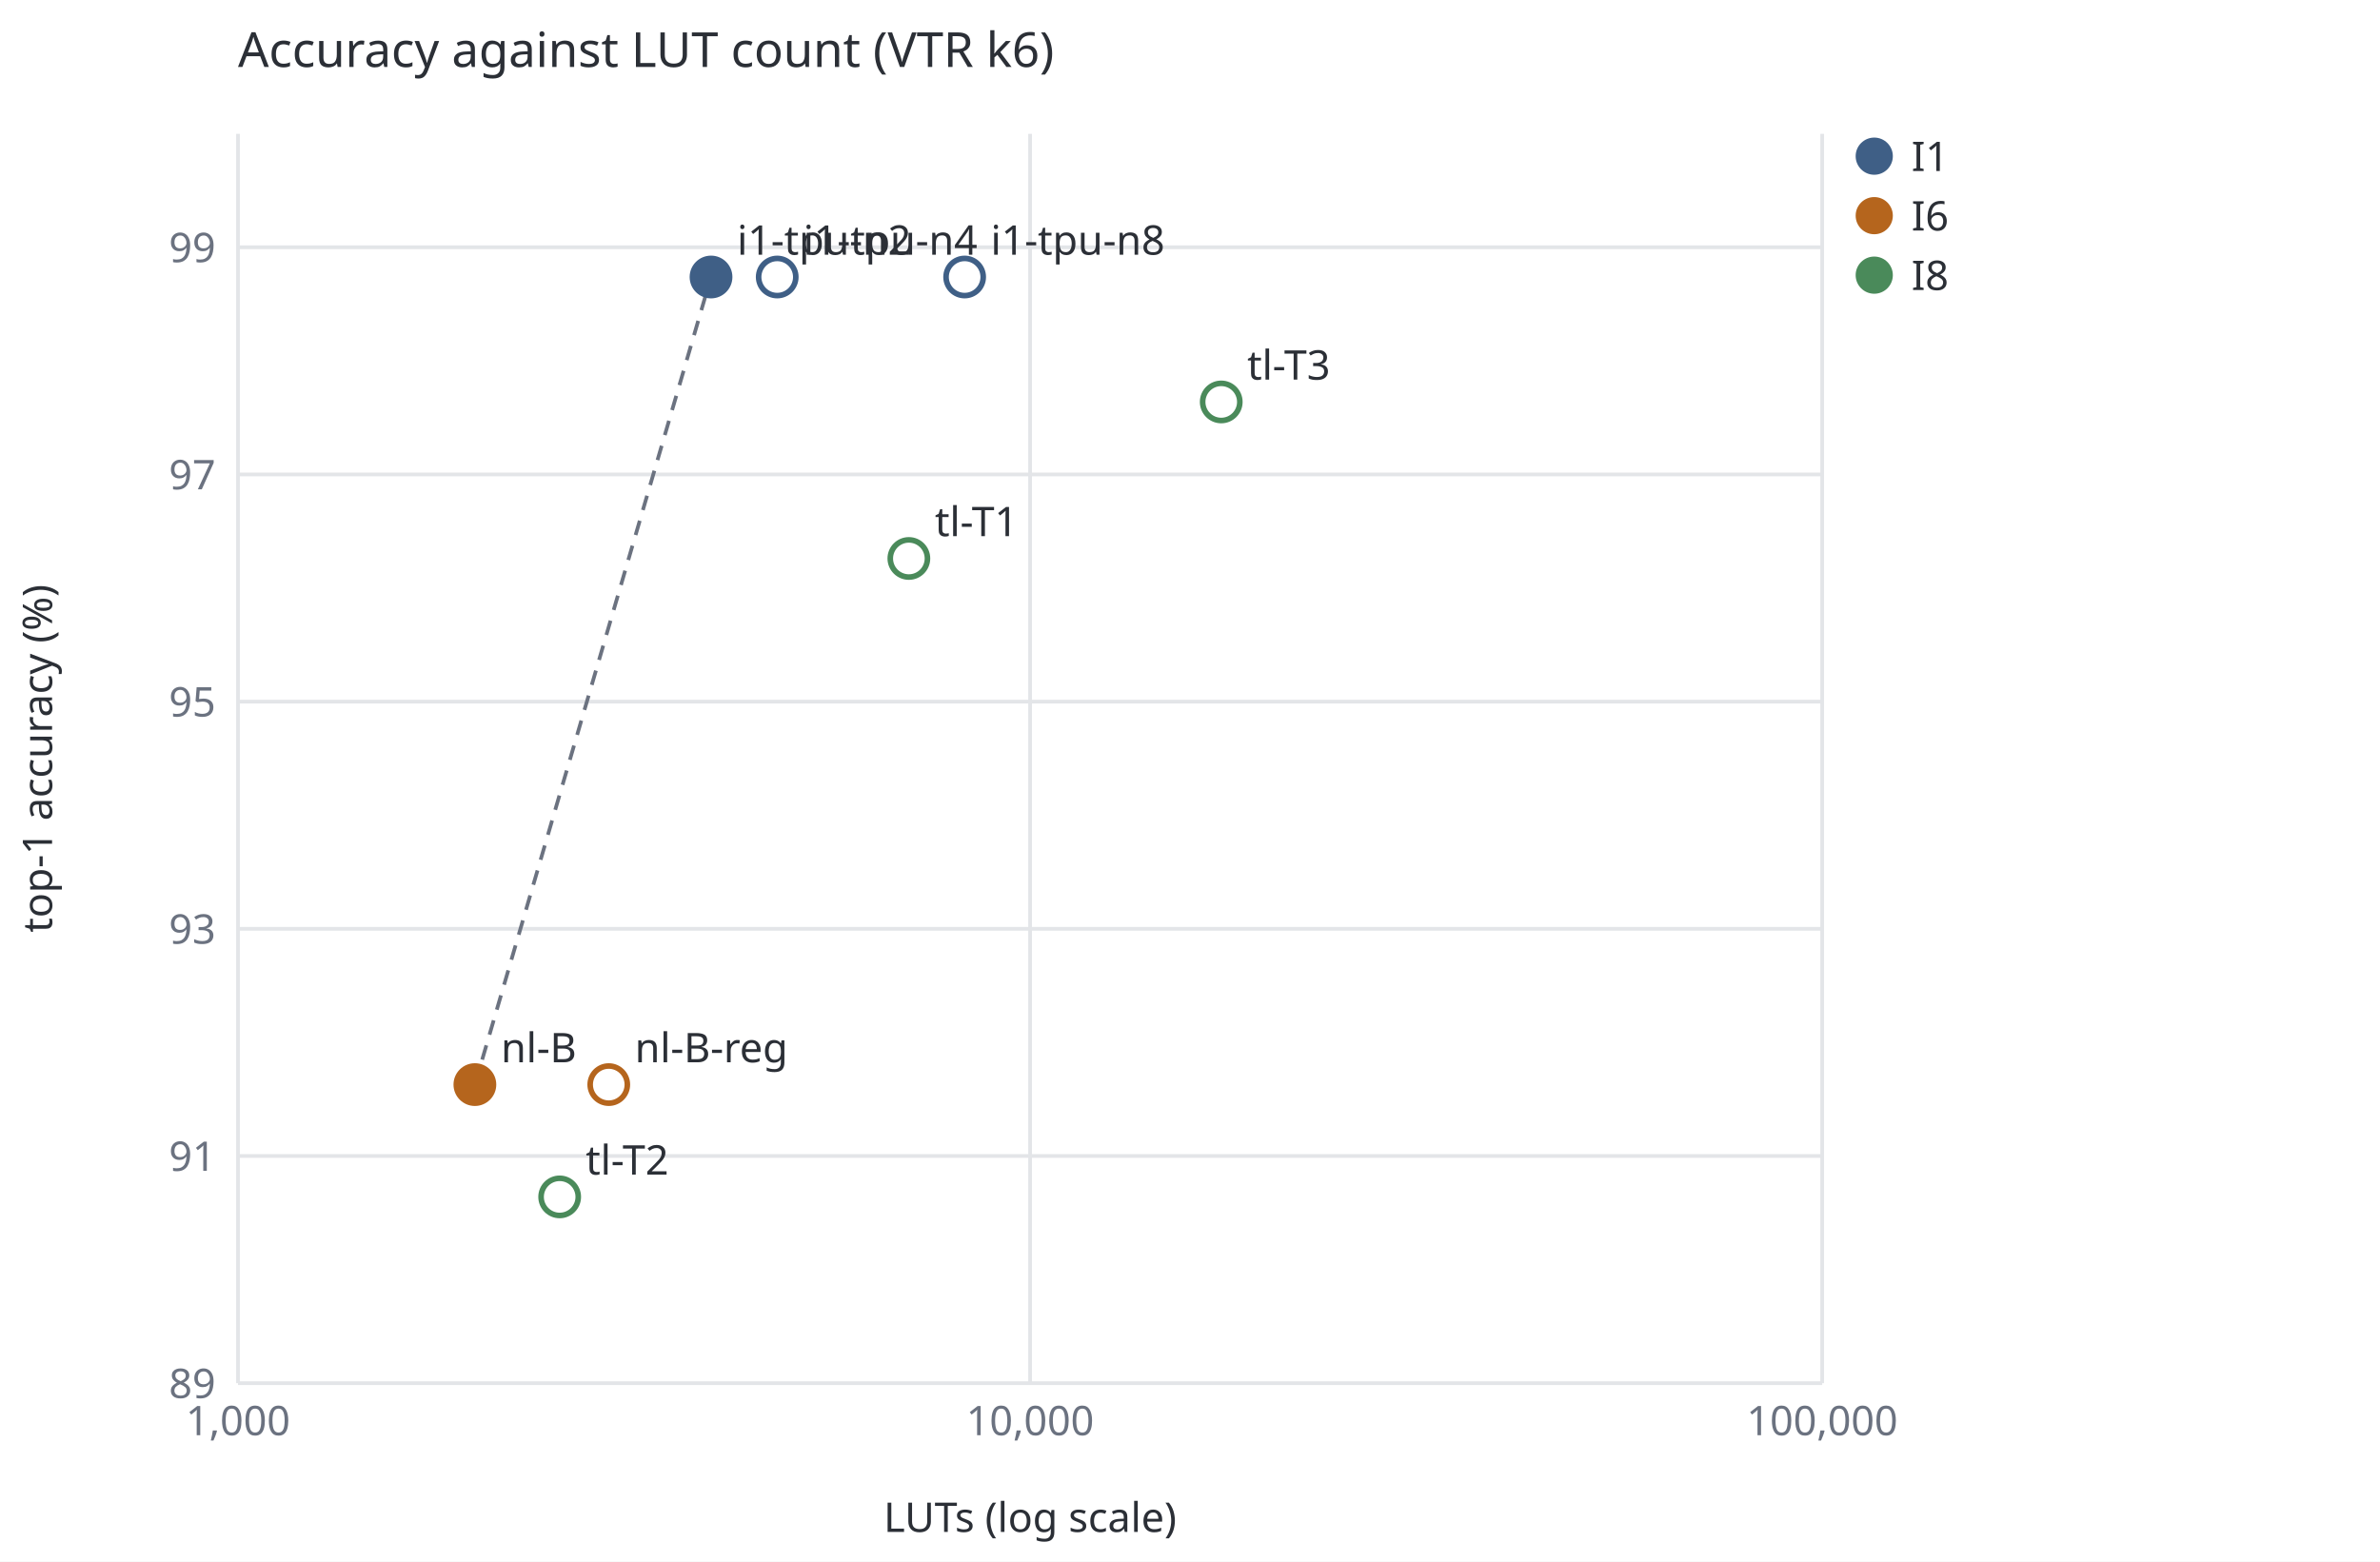
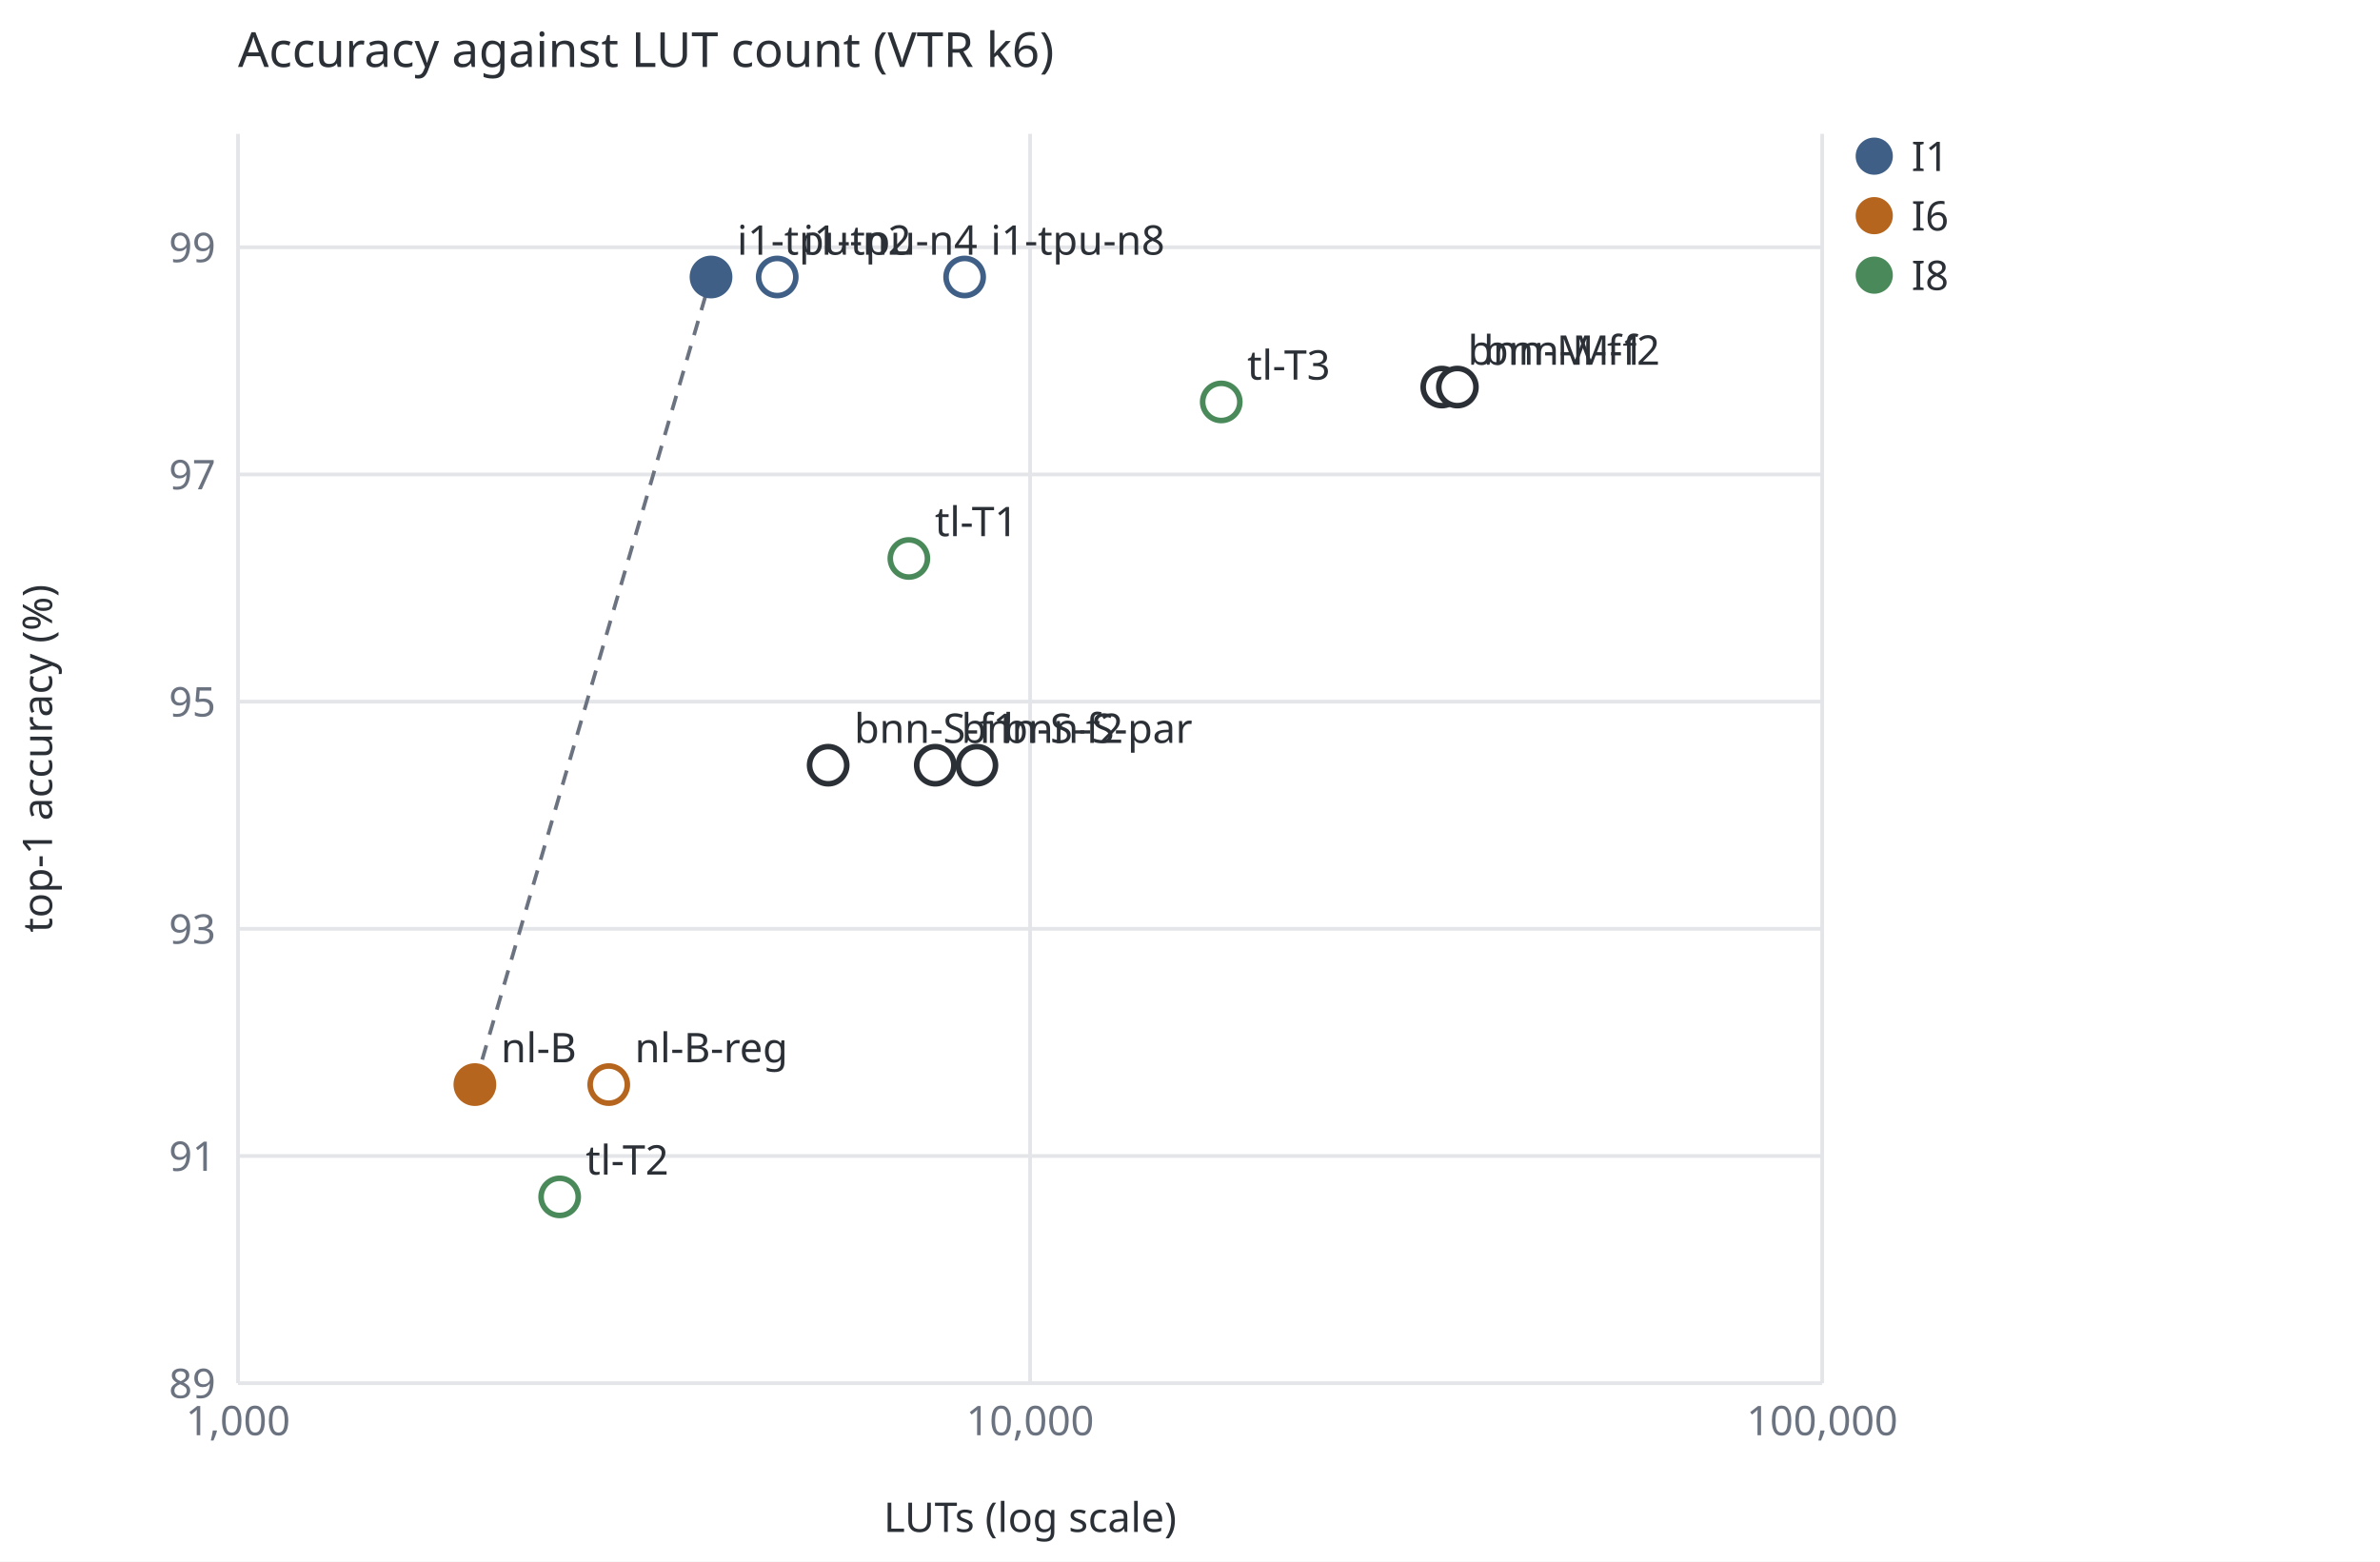
<svg xmlns="http://www.w3.org/2000/svg" viewBox="0 0 640 420" role="img" aria-label="Accuracy against LUT count (VTR k6)" font-family="sans-serif" font-size="11">
  <rect width="640" height="420" fill="#ffffff" />
  <text x="64" y="18" font-size="13" fill="#2b2f36">Accuracy against LUT count (VTR k6)</text>
  <line x1="64.0" x2="64.0" y1="36" y2="372" stroke="#e3e5e8" />
  <text x="64.0" y="386" text-anchor="middle" fill="#6b7280">1,000</text>
  <line x1="277.0" x2="277.0" y1="36" y2="372" stroke="#e3e5e8" />
  <text x="277.0" y="386" text-anchor="middle" fill="#6b7280">10,000</text>
  <line x1="490.0" x2="490.0" y1="36" y2="372" stroke="#e3e5e8" />
  <text x="490.0" y="386" text-anchor="middle" fill="#6b7280">100,000</text>
  <line x1="64" x2="490" y1="372.0" y2="372.0" stroke="#e3e5e8" />
  <text x="58" y="376.0" text-anchor="end" fill="#6b7280">89</text>
  <line x1="64" x2="490" y1="310.9" y2="310.9" stroke="#e3e5e8" />
  <text x="58" y="314.9" text-anchor="end" fill="#6b7280">91</text>
  <line x1="64" x2="490" y1="249.8" y2="249.8" stroke="#e3e5e8" />
  <text x="58" y="253.8" text-anchor="end" fill="#6b7280">93</text>
  <line x1="64" x2="490" y1="188.7" y2="188.7" stroke="#e3e5e8" />
  <text x="58" y="192.7" text-anchor="end" fill="#6b7280">95</text>
  <line x1="64" x2="490" y1="127.6" y2="127.6" stroke="#e3e5e8" />
  <text x="58" y="131.6" text-anchor="end" fill="#6b7280">97</text>
  <line x1="64" x2="490" y1="66.5" y2="66.5" stroke="#e3e5e8" />
  <text x="58" y="70.5" text-anchor="end" fill="#6b7280">99</text>
  <text x="277" y="412" text-anchor="middle" fill="#2b2f36">LUTs (log scale)</text>
  <text transform="translate(14 204) rotate(-90)" text-anchor="middle" fill="#2b2f36">top-1 accuracy (%)</text>
  <polyline points="127.7,291.7 191.2,74.5" fill="none" stroke="#6b7280" stroke-dasharray="4 3" />
+   <g>
+     <circle cx="387.7" cy="104.1" r="5" fill="#ffffff" stroke="#2b2f36" stroke-width="1.5" />
+     <text x="394.7" y="98.1" fill="#2b2f36">bnn-M-f1</text>
+   </g>
+   <g>
+     <circle cx="391.9" cy="104.1" r="5" fill="#ffffff" stroke="#2b2f36" stroke-width="1.5" />
+     <text x="398.9" y="98.1" fill="#2b2f36">bnn-M-f2</text>
+   </g>
+   <g>
+     <circle cx="222.7" cy="205.8" r="5" fill="#ffffff" stroke="#2b2f36" stroke-width="1.5" />
+     <text x="229.7" y="199.8" fill="#2b2f36">bnn-S-f1</text>
+   </g>
+   <g>
+     <circle cx="251.5" cy="205.8" r="5" fill="#ffffff" stroke="#2b2f36" stroke-width="1.5" />
+     <text x="258.5" y="199.8" fill="#2b2f36">bnn-S-f2</text>
+   </g>
+   <g>
+     <circle cx="262.7" cy="205.8" r="5" fill="#ffffff" stroke="#2b2f36" stroke-width="1.5" />
+     <text x="269.7" y="199.8" fill="#2b2f36">bnn-S-par</text>
+   </g>
  <g>
    <circle cx="191.2" cy="74.5" r="5" fill="#3f5f86" stroke="#3f5f86" stroke-width="1.5" />
    <text x="198.2" y="68.5" fill="#2b2f36">i1-tpu-n2</text>
  </g>
  <g>
    <circle cx="209.0" cy="74.5" r="5" fill="#ffffff" stroke="#3f5f86" stroke-width="1.5" />
    <text x="216.0" y="68.5" fill="#2b2f36">i1-tpu-n4</text>
  </g>
  <g>
    <circle cx="259.4" cy="74.5" r="5" fill="#ffffff" stroke="#3f5f86" stroke-width="1.5" />
    <text x="266.4" y="68.5" fill="#2b2f36">i1-tpu-n8</text>
  </g>
  <g>
    <circle cx="127.7" cy="291.7" r="5" fill="#b5651d" stroke="#b5651d" stroke-width="1.5" />
    <text x="134.7" y="285.7" fill="#2b2f36">nl-B</text>
  </g>
  <g>
    <circle cx="163.7" cy="291.7" r="5" fill="#ffffff" stroke="#b5651d" stroke-width="1.5" />
    <text x="170.7" y="285.7" fill="#2b2f36">nl-B-reg</text>
  </g>
  <g>
    <circle cx="244.4" cy="150.2" r="5" fill="#ffffff" stroke="#4a8a5a" stroke-width="1.5" />
    <text x="251.4" y="144.2" fill="#2b2f36">tl-T1</text>
  </g>
  <g>
    <circle cx="150.5" cy="321.9" r="5" fill="#ffffff" stroke="#4a8a5a" stroke-width="1.5" />
    <text x="157.5" y="315.9" fill="#2b2f36">tl-T2</text>
  </g>
  <g>
    <circle cx="328.4" cy="108.1" r="5" fill="#ffffff" stroke="#4a8a5a" stroke-width="1.5" />
    <text x="335.4" y="102.1" fill="#2b2f36">tl-T3</text>
  </g>
  <circle cx="504" cy="42" r="5" fill="#3f5f86" />
  <text x="514" y="46" fill="#2b2f36">I1</text>
  <circle cx="504" cy="58" r="5" fill="#b5651d" />
  <text x="514" y="62" fill="#2b2f36">I6</text>
  <circle cx="504" cy="74" r="5" fill="#4a8a5a" />
  <text x="514" y="78" fill="#2b2f36">I8</text>
</svg>
